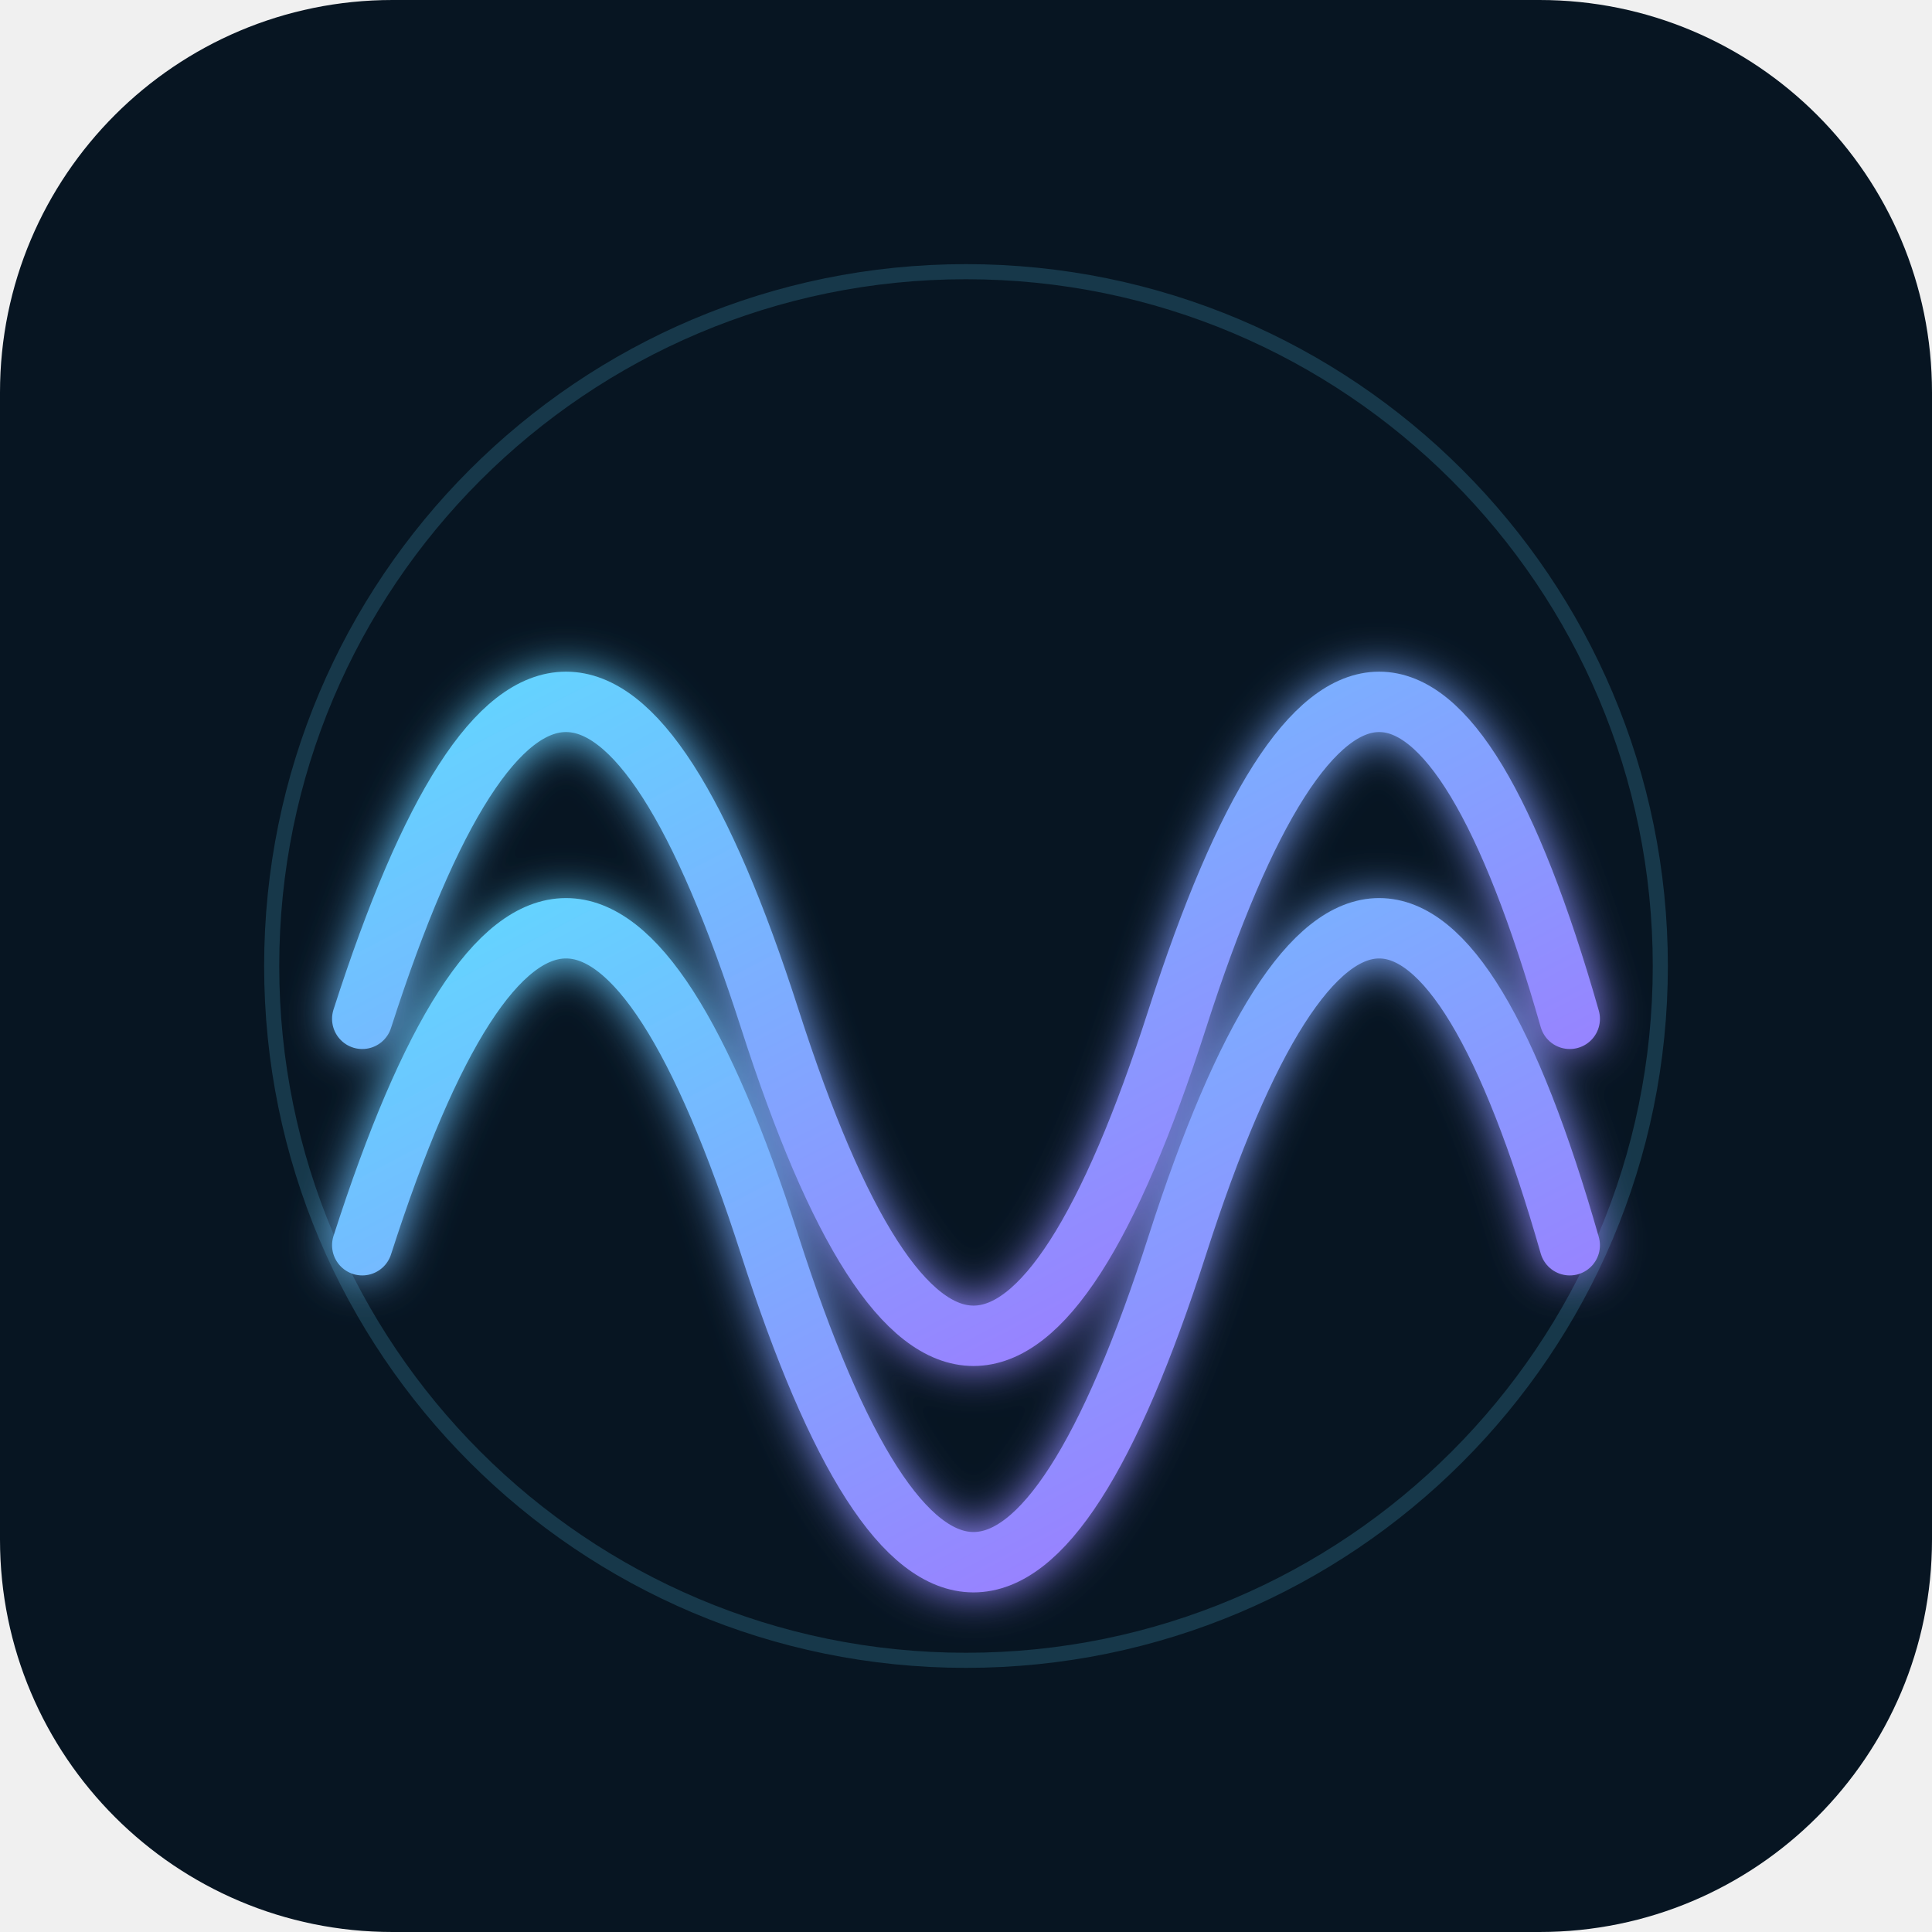
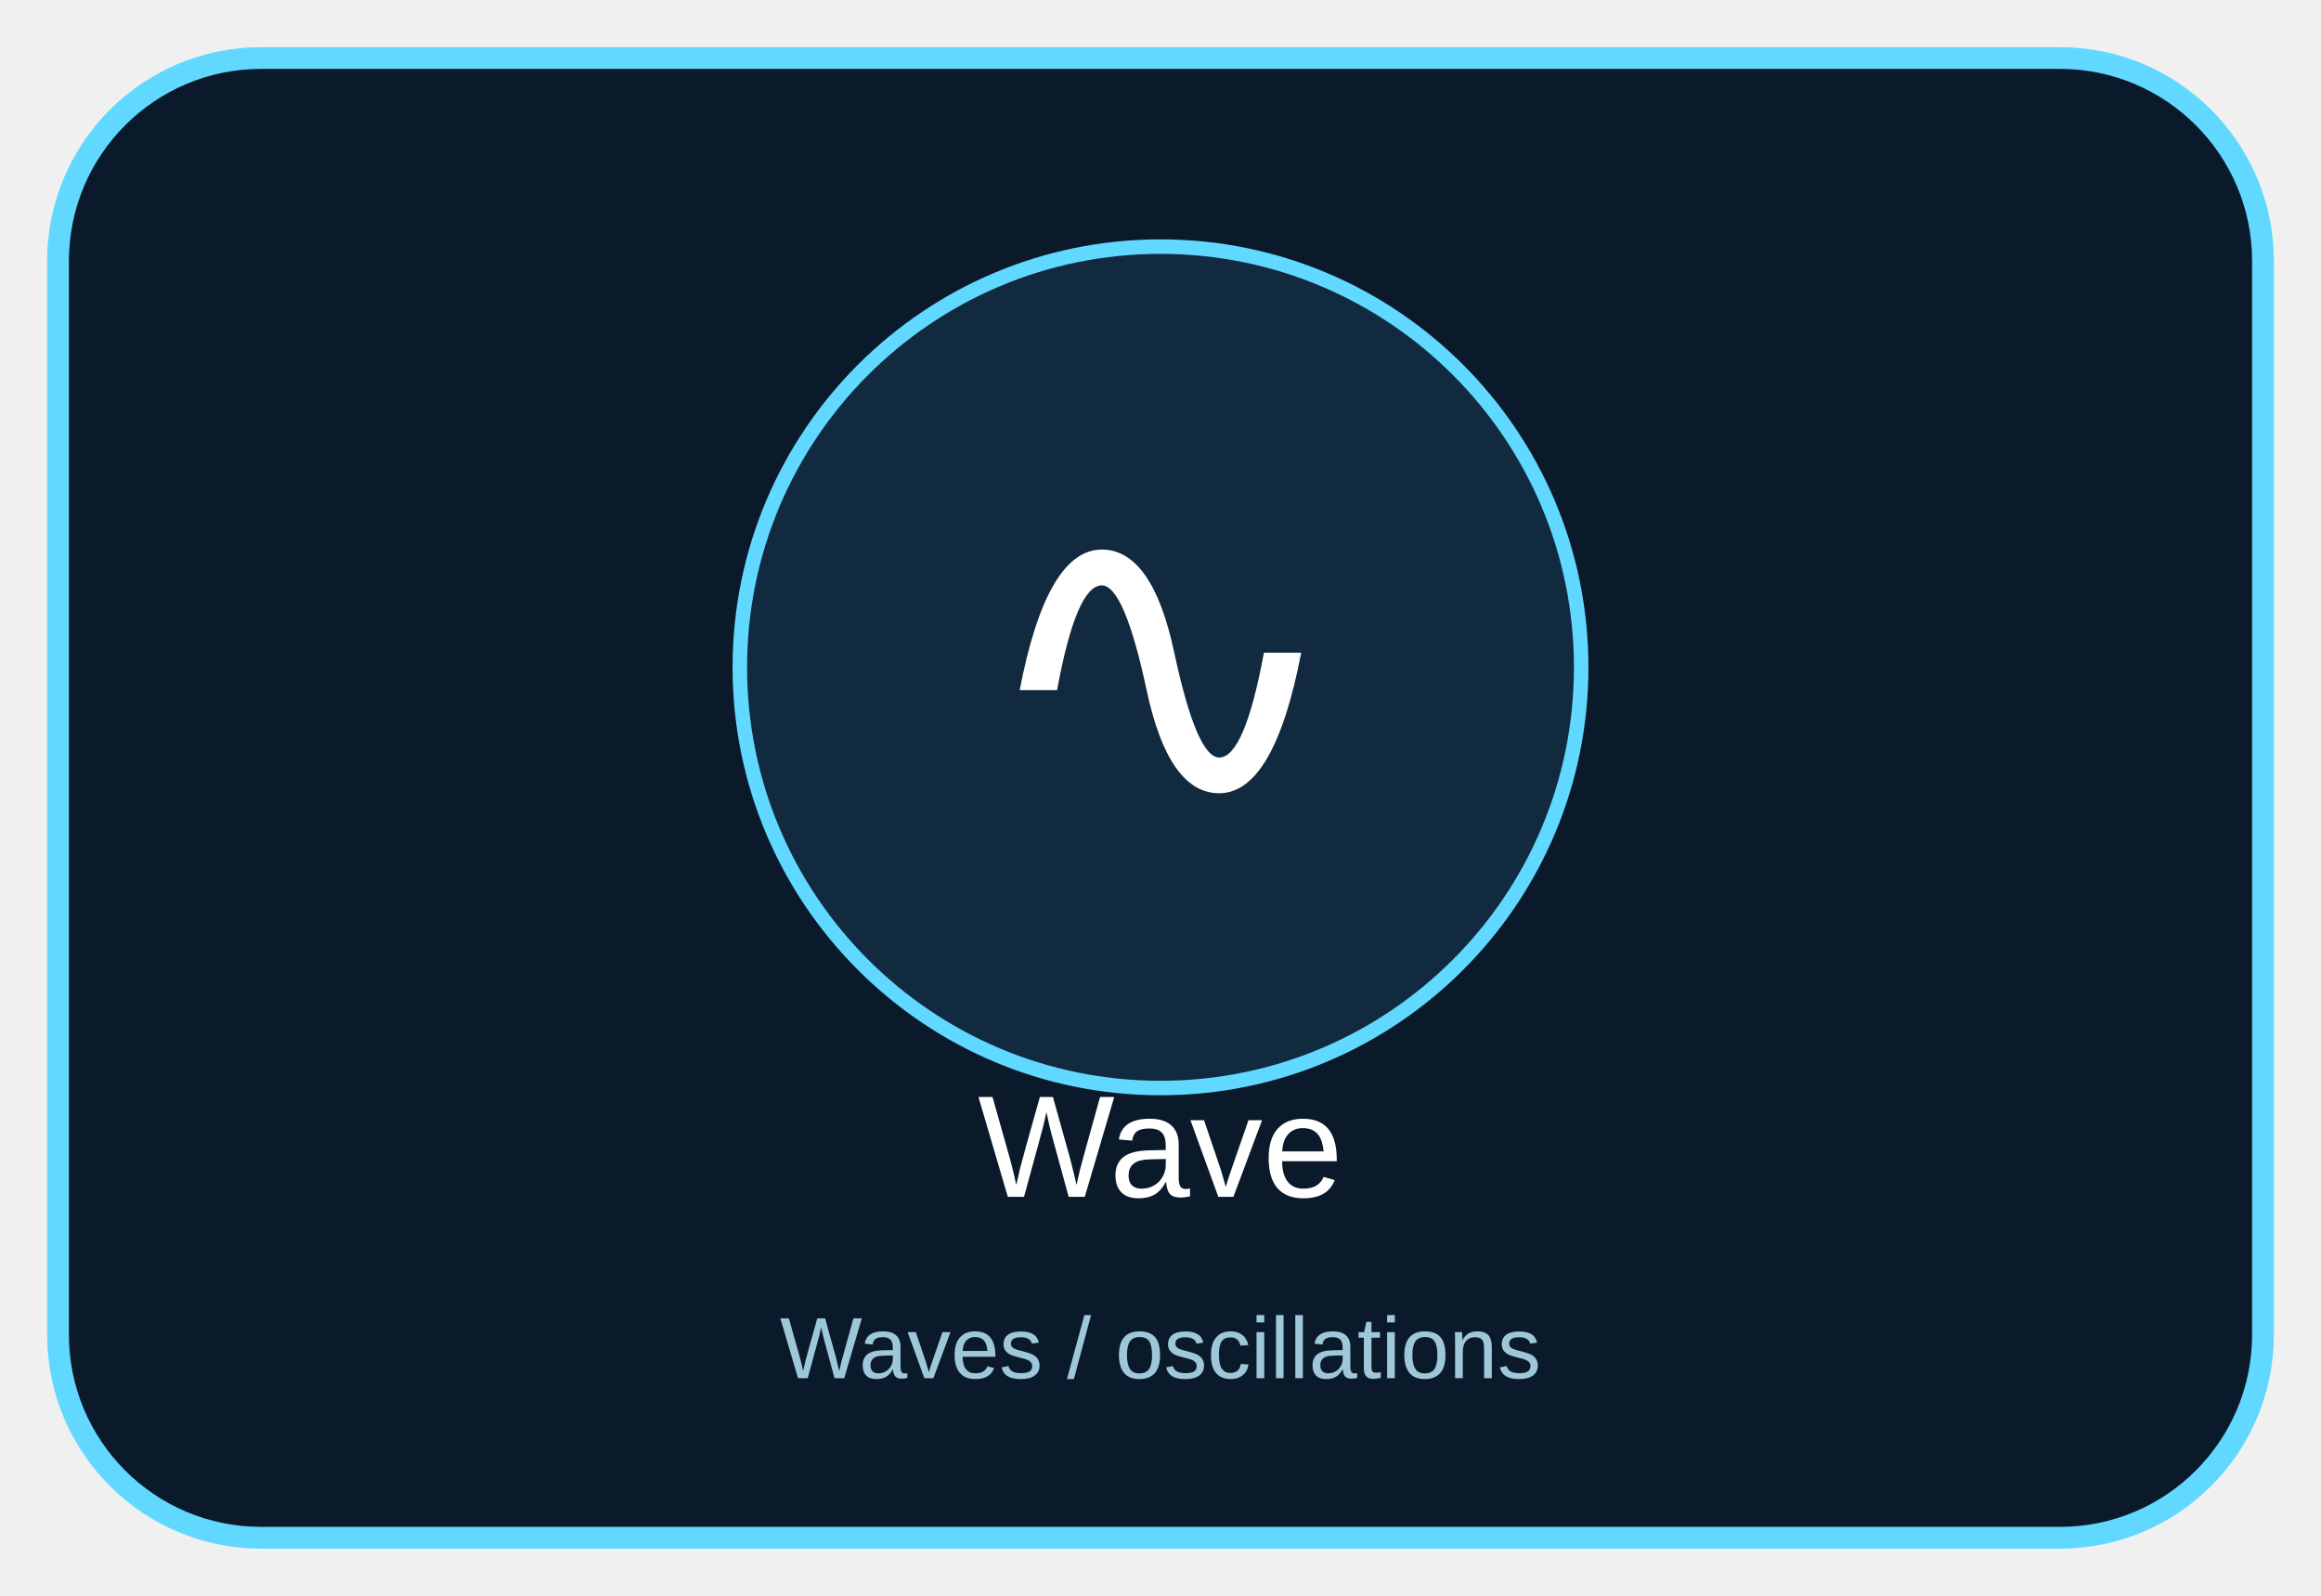
- <svg xmlns="http://www.w3.org/2000/svg" viewBox="0 0 256 256">
-   <defs>
-     <linearGradient id="g" x1="0" y1="0" x2="1" y2="1">
-       <stop stop-color="#61d8ff" />
-       <stop offset="1" stop-color="#a66cff" />
-     </linearGradient>
-     <filter id="glow">
-       <feGaussianBlur stdDeviation="3" result="b" />
-       <feMerge>
-         <feMergeNode in="b" />
-         <feMergeNode in="SourceGraphic" />
-       </feMerge>
-     </filter>
-   </defs>
-   <rect width="256" height="256" rx="52" fill="#071522" />
-   <circle cx="128" cy="128" r="92" fill="none" stroke="#61d8ff" stroke-opacity=".18" stroke-width="2" />
-   <g stroke="url(#g)" fill="none" stroke-width="8" stroke-linecap="round" stroke-linejoin="round" filter="url(#glow)">
-     <path d="M48 135c18-56 36-56 54 0s36 56 54 0 36-56 52 0" />
-     <path d="M48 165c18-56 36-56 54 0s36 56 54 0 36-56 52 0" />
-   </g>
-   <g fill="#a66cff" />
+ <svg xmlns="http://www.w3.org/2000/svg" viewBox="0 0 320 220" role="img" aria-label="Wave">
+   <rect x="8" y="8" width="304" height="204" rx="28" fill="#0b1a2b" stroke="#61d8ff" stroke-width="3" />
+   <circle cx="160" cy="92" r="58" fill="#112a40" stroke="#61d8ff" stroke-width="2" />
+   <text x="160" y="112" text-anchor="middle" font-size="62" font-family="Arial, sans-serif" fill="#ffffff">∿</text>
+   <text x="160" y="165" text-anchor="middle" font-size="20" font-family="Arial, sans-serif" fill="#ffffff">Wave</text>
+   <text x="160" y="190" text-anchor="middle" font-size="12" font-family="Arial, sans-serif" fill="#9fc7da">Waves / oscillations</text>
</svg>
